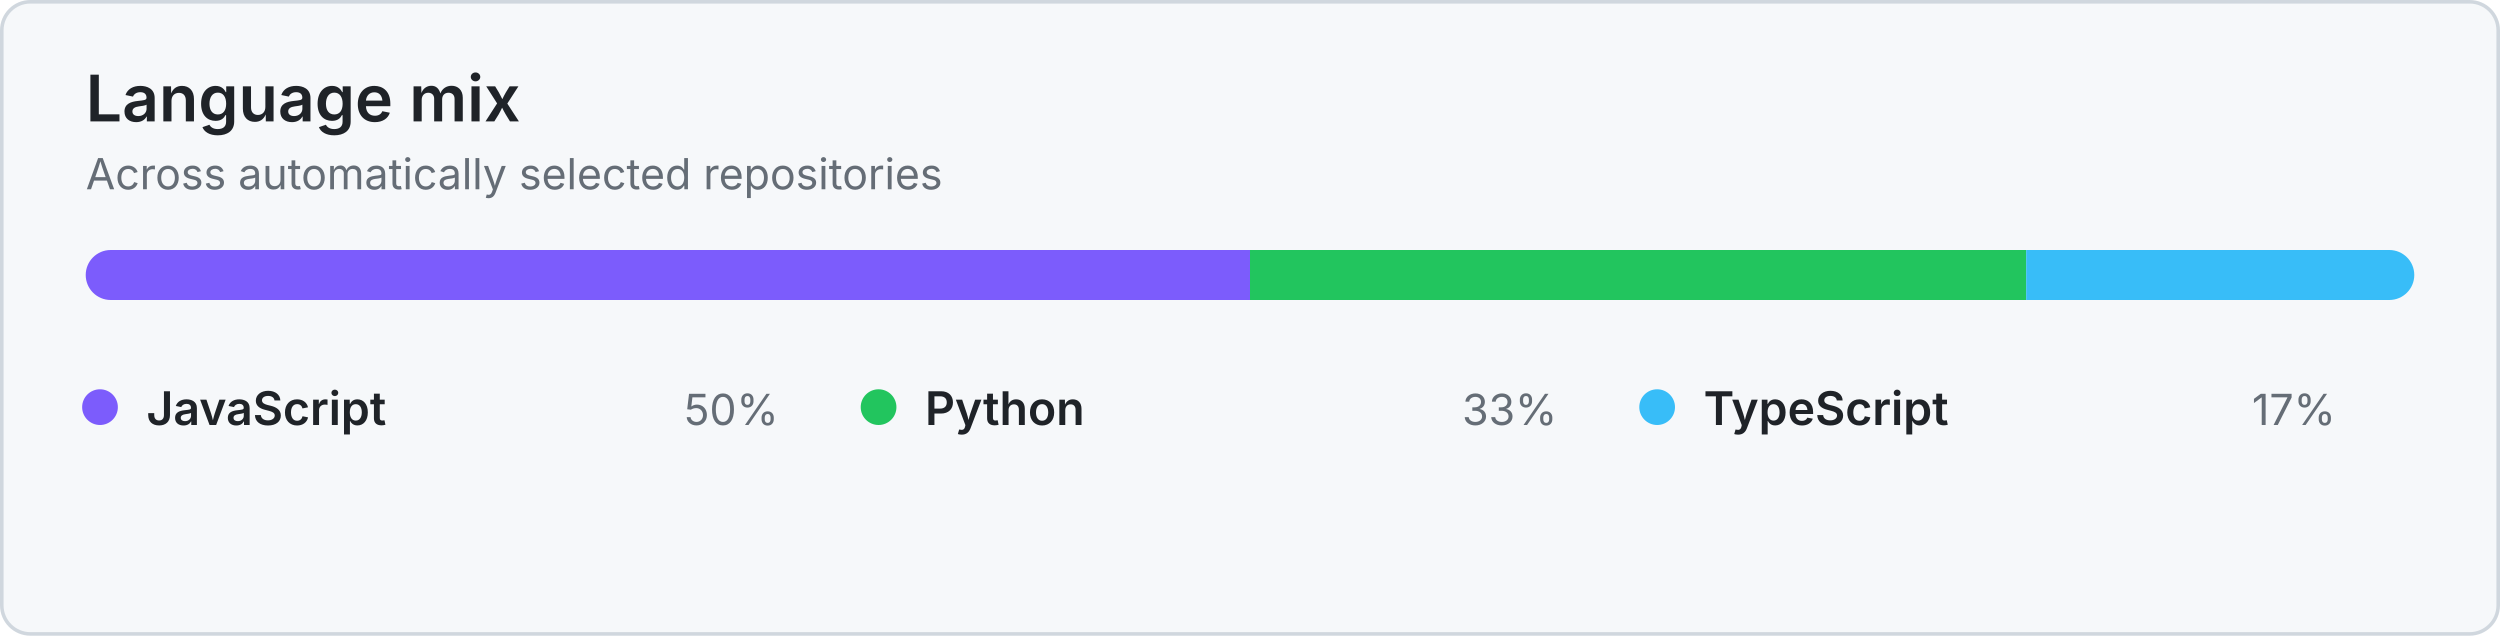
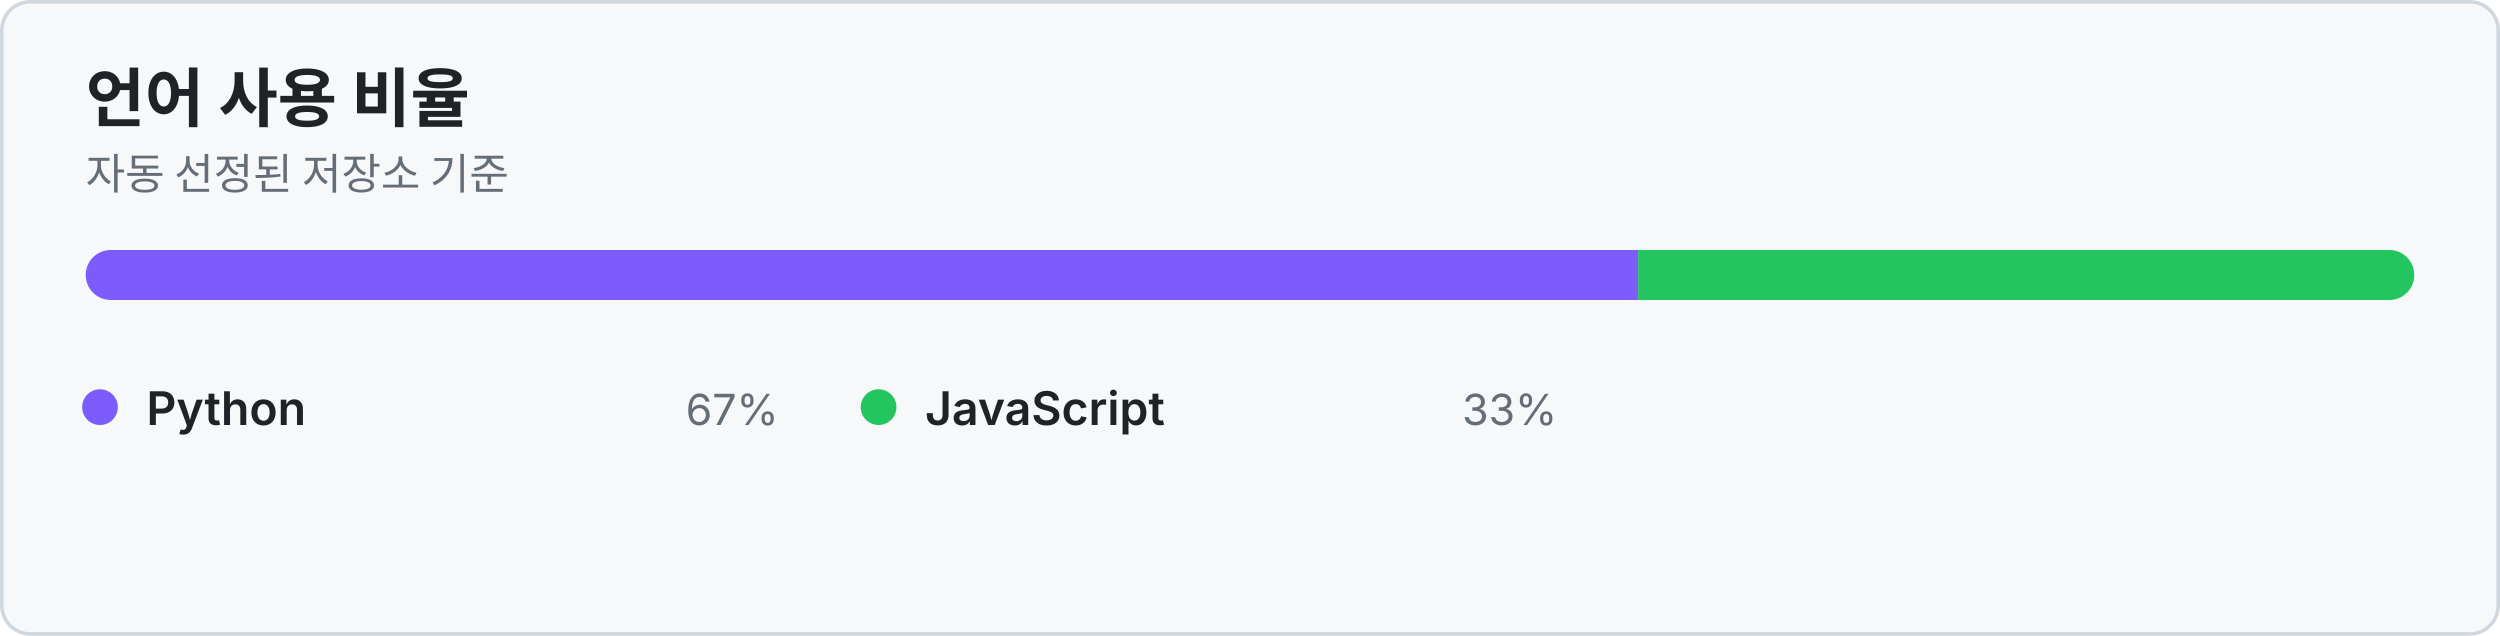
- <svg xmlns="http://www.w3.org/2000/svg" width="700" height="178" viewBox="0 0 700 178" role="img" aria-label="Languages used across featured repositories">
+ <svg xmlns="http://www.w3.org/2000/svg" width="700" height="178" viewBox="0 0 700 178" role="img" aria-label="대표 프로젝트의 언어 분포">
  <style>
  .panel { fill: #f6f8fa; stroke: #d0d7de; }
  .title { fill: #1f2328; font: 600 18px -apple-system, BlinkMacSystemFont, 'Segoe UI', sans-serif; }
  .subtitle, .percent { fill: #656d76; font: 12px -apple-system, BlinkMacSystemFont, 'Segoe UI', sans-serif; }
  .label { fill: #1f2328; font: 600 13px -apple-system, BlinkMacSystemFont, 'Segoe UI', sans-serif; }
  @media (prefers-color-scheme: dark) {
    .panel { fill: #161b22; stroke: #30363d; }
    .title, .label { fill: #e6edf3; }
    .subtitle, .percent { fill: #8b949e; }
  }
</style>
  <rect class="panel" x="0.5" y="0.5" width="699" height="177" rx="8" />
-   <text x="24" y="34" class="title">Language mix</text>
-   <text x="24" y="53" class="subtitle">Across automatically selected repositories</text>
+   <text x="24" y="34" class="title">언어 사용 비율</text>
+   <text x="24" y="53" class="subtitle">자동 선정된 저장소 기준</text>
  <clipPath id="bar">
    <rect x="24" y="70" width="652" height="14" rx="7" />
  </clipPath>
  <g clip-path="url(#bar)">
-     <rect x="24.00" y="70" width="326.00" height="14" fill="#7C5CFC" />
-     <rect x="350.00" y="70" width="217.33" height="14" fill="#22C55E" />
-     <rect x="567.33" y="70" width="108.67" height="14" fill="#38BDF8" />
+     <rect x="24.00" y="70" width="434.67" height="14" fill="#7C5CFC" />
+     <rect x="458.67" y="70" width="217.33" height="14" fill="#22C55E" />
  </g>
  <g>
    <circle cx="28" cy="114" r="5" fill="#7C5CFC" />
-     <text x="41" y="119" class="label">JavaScript</text>
-     <text x="218" y="119" text-anchor="end" class="percent">50%</text>
+     <text x="41" y="119" class="label">Python</text>
+     <text x="218" y="119" text-anchor="end" class="percent">67%</text>
    <circle cx="246" cy="114" r="5" fill="#22C55E" />
-     <text x="259" y="119" class="label">Python</text>
+     <text x="259" y="119" class="label">JavaScript</text>
    <text x="436" y="119" text-anchor="end" class="percent">33%</text>
-     <circle cx="464" cy="114" r="5" fill="#38BDF8" />
-     <text x="477" y="119" class="label">TypeScript</text>
-     <text x="654" y="119" text-anchor="end" class="percent">17%</text>
  </g>
</svg>
